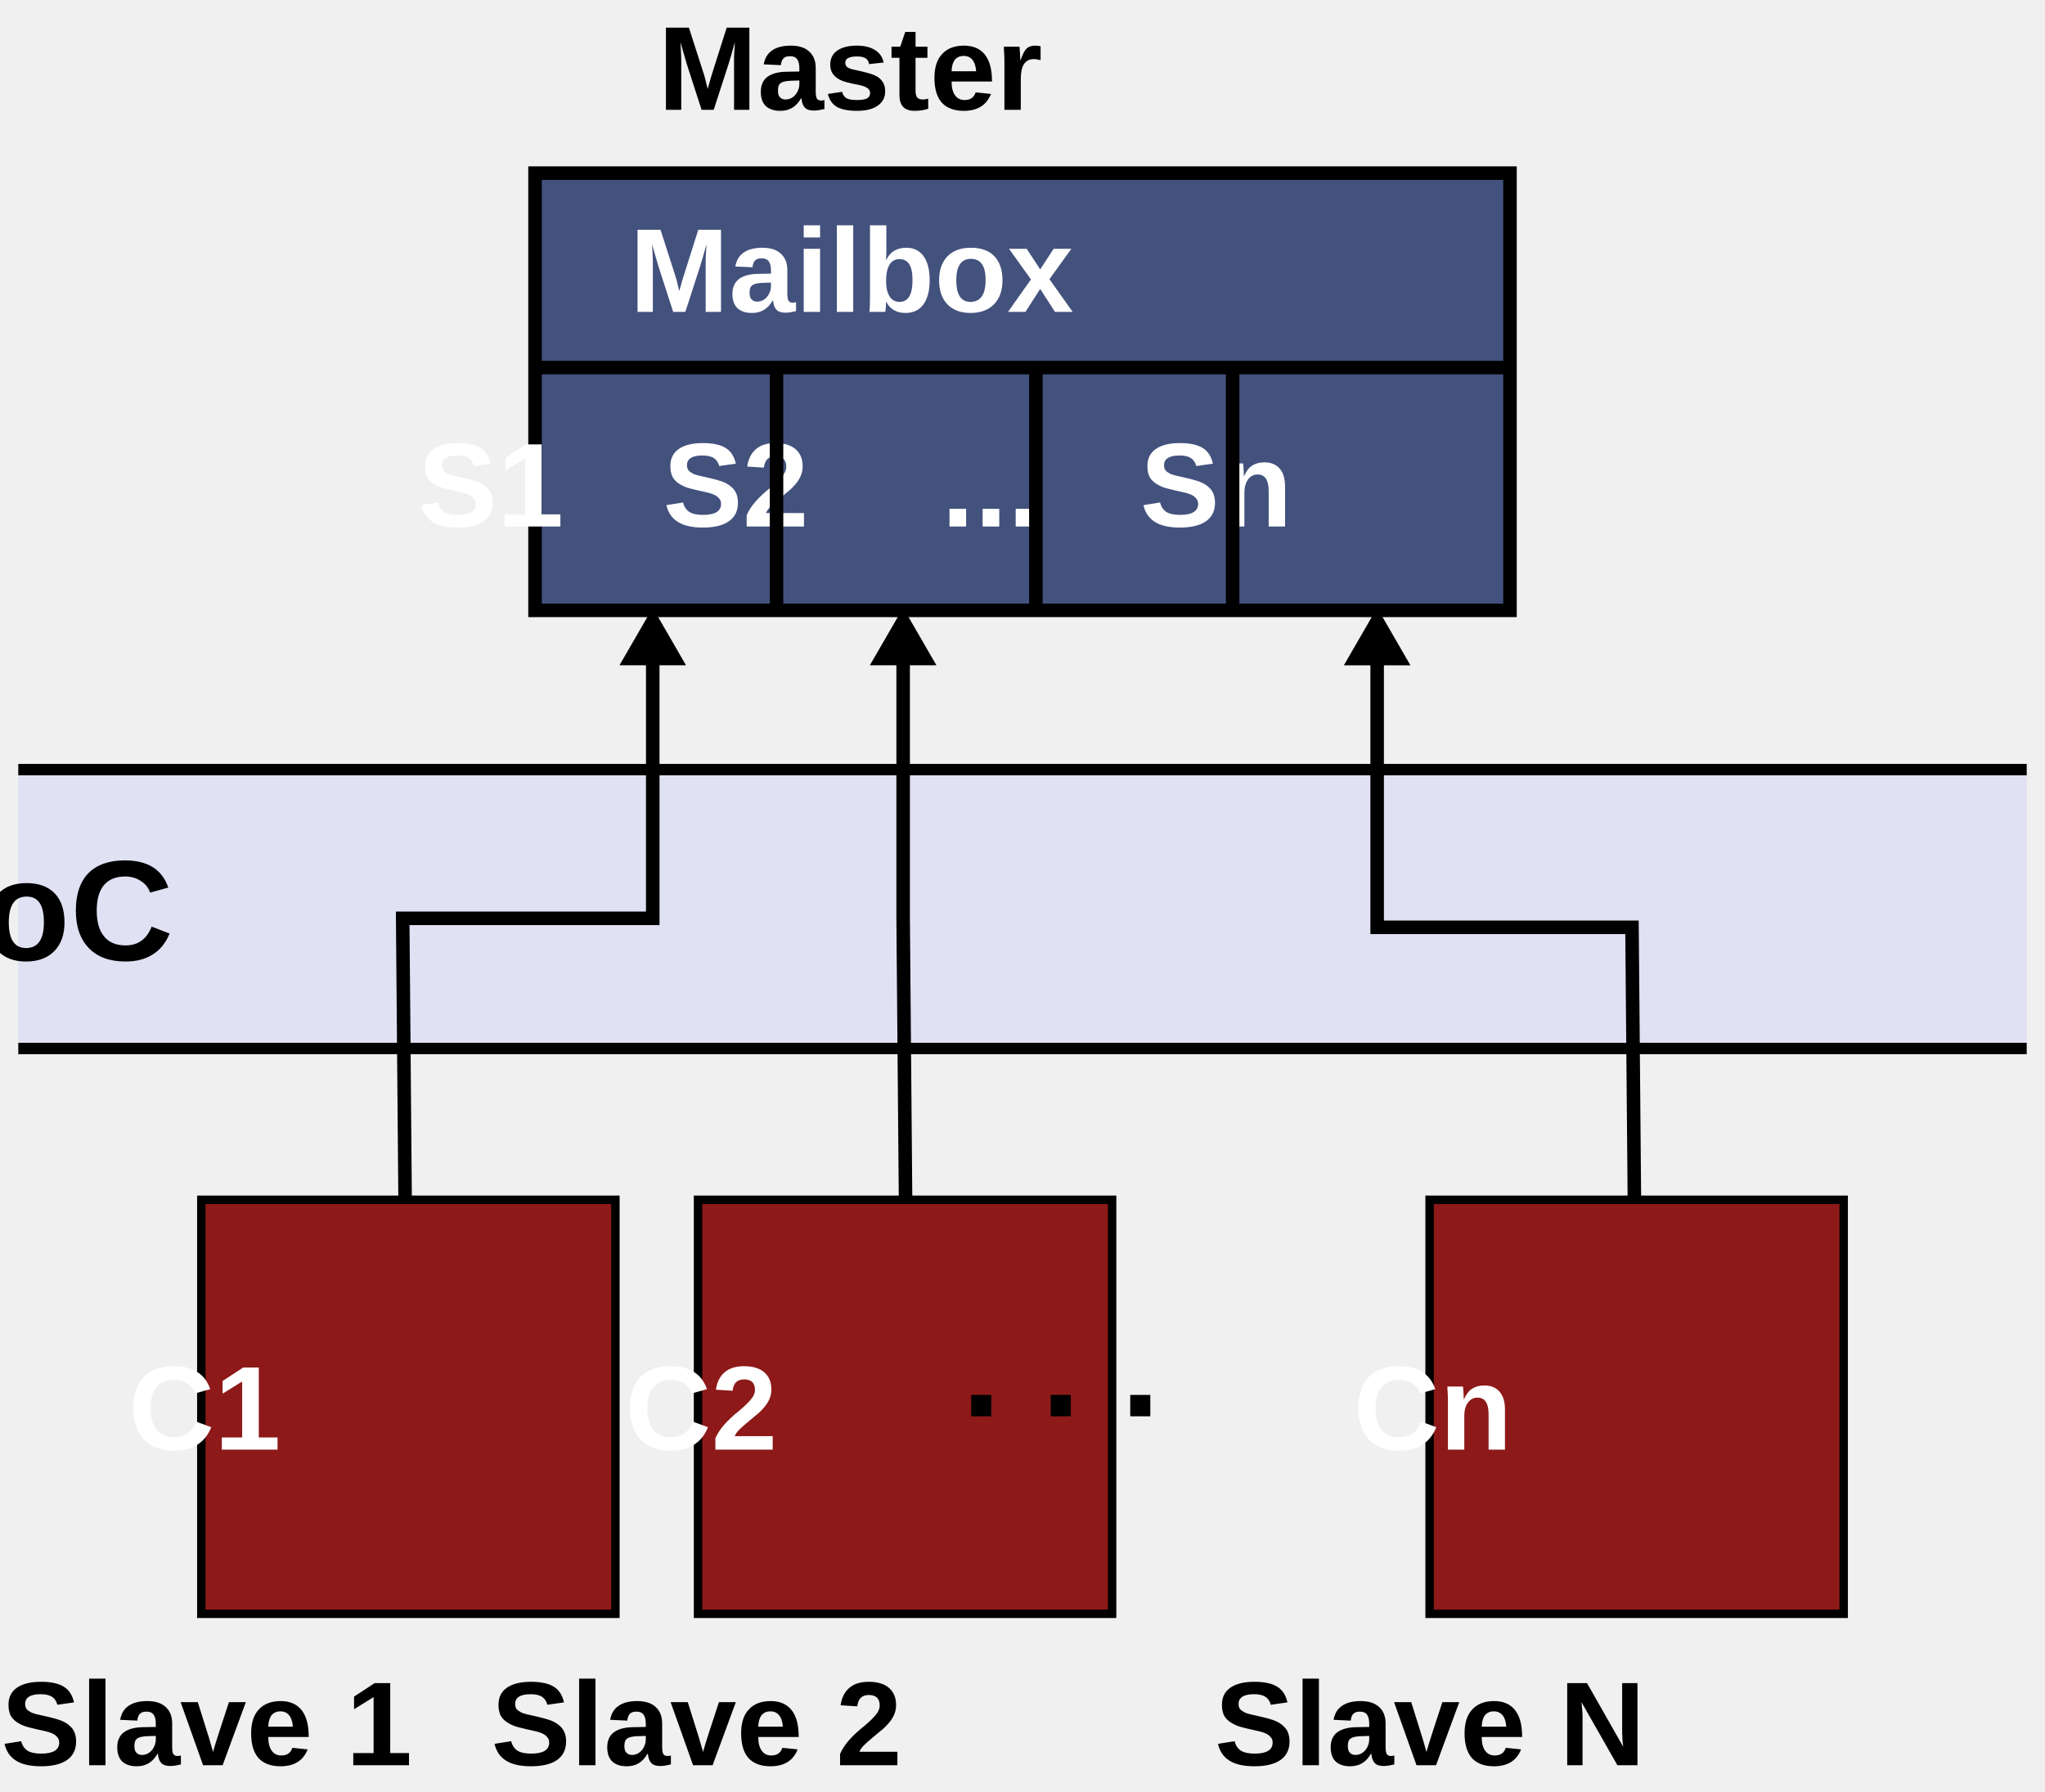
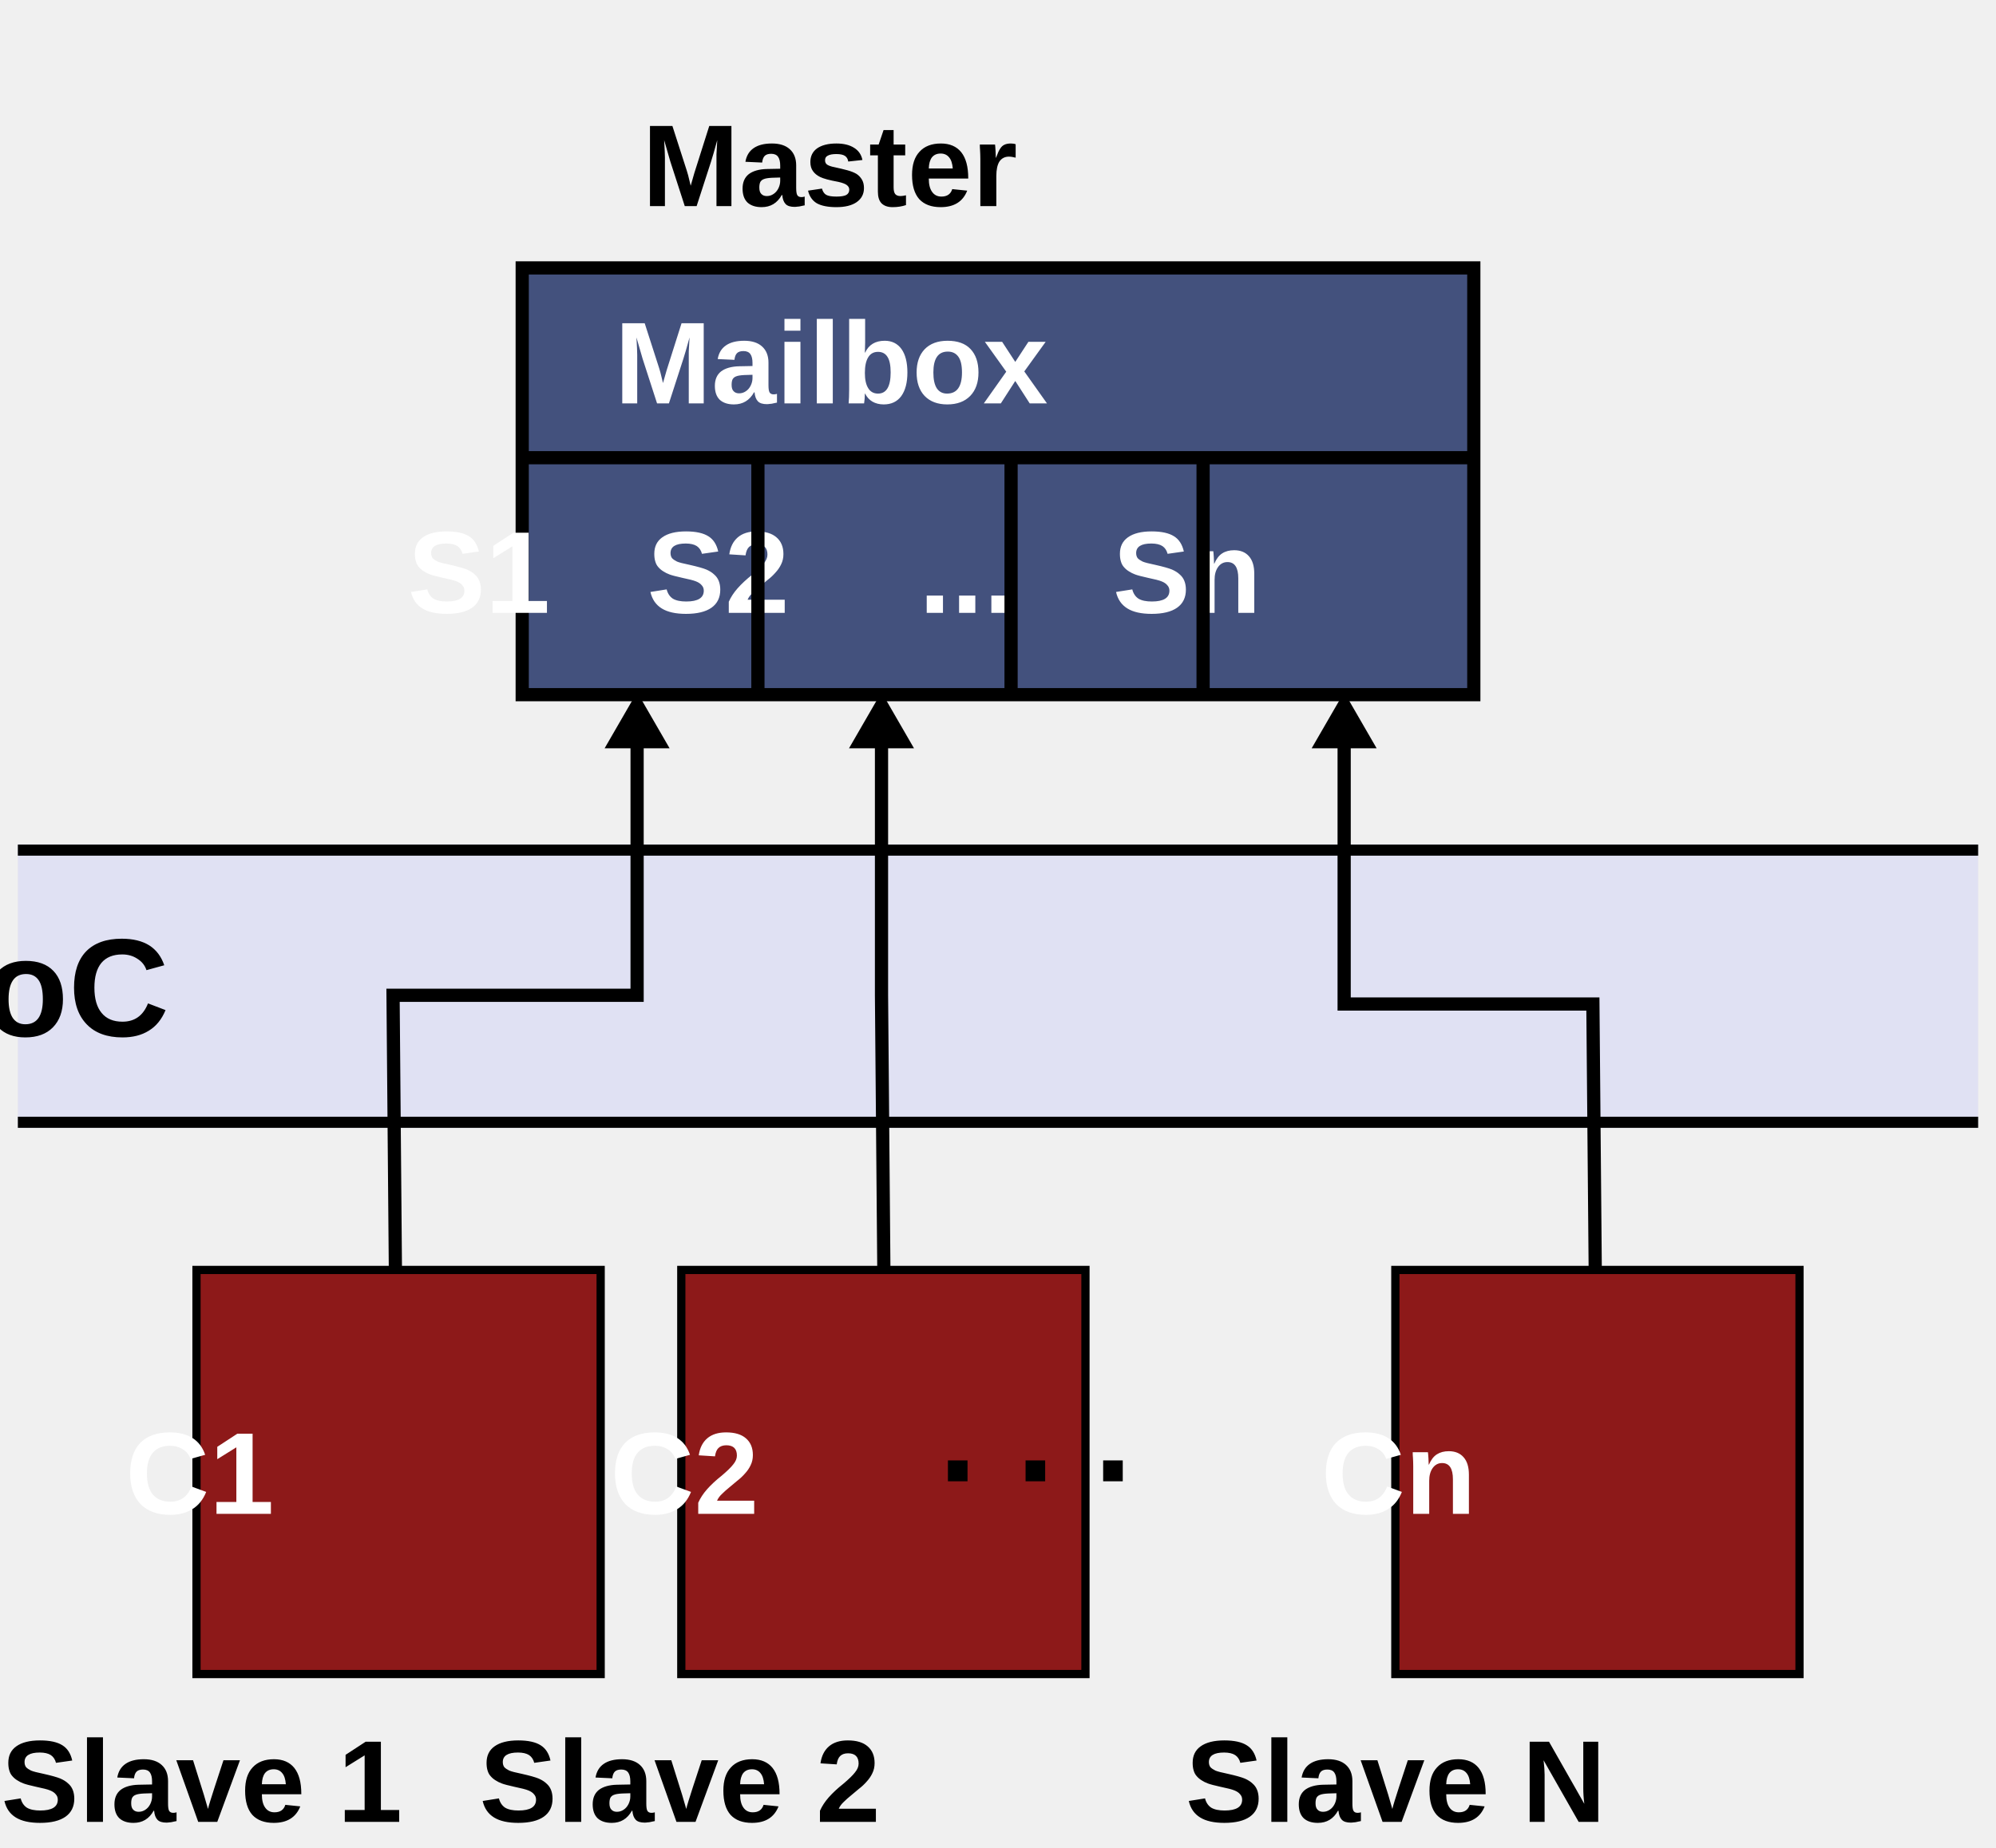
- <svg xmlns="http://www.w3.org/2000/svg" xmlns:ns1="http://www.openswatchbook.org/uri/2009/osb" width="121mm" height="106mm" viewBox="0 0 121 106" version="1.1" id="svg8">
+ <svg xmlns="http://www.w3.org/2000/svg" xmlns:ns1="http://www.openswatchbook.org/uri/2009/osb" width="121mm" height="112mm" viewBox="0 0 121 112" version="1.1" id="svg8">
  <defs id="defs2">
    <marker orient="auto" refY="0" refX="0" id="marker6441" style="overflow:visible">
      <path id="path6439" d="M 0,0 5,-5 -12.5,0 5,5 Z" style="fill:#000000;fill-opacity:1;fill-rule:evenodd;stroke:#000000;stroke-width:1pt;stroke-opacity:1" transform="matrix(0.8,0,0,0.8,10,0)" />
    </marker>
    <marker orient="auto" refY="0" refX="0" id="marker5866" style="overflow:visible">
      <path id="path5864" d="M 5.77,0 -2.88,5 V -5 Z" style="fill:#000000;fill-opacity:1;fill-rule:evenodd;stroke:#000000;stroke-width:1pt;stroke-opacity:1" transform="scale(0.4)" />
    </marker>
    <marker orient="auto" refY="0" refX="0" id="marker5862" style="overflow:visible">
      <path id="path5860" d="M 5.77,0 -2.88,5 V -5 Z" style="fill:#000000;fill-opacity:1;fill-rule:evenodd;stroke:#000000;stroke-width:1pt;stroke-opacity:1" transform="scale(0.4)" />
    </marker>
    <marker orient="auto" refY="0" refX="0" id="marker5858" style="overflow:visible">
      <path id="path5856" d="M 5.77,0 -2.88,5 V -5 Z" style="fill:#000000;fill-opacity:1;fill-rule:evenodd;stroke:#000000;stroke-width:1pt;stroke-opacity:1" transform="scale(0.4)" />
    </marker>
    <marker orient="auto" refY="0" refX="0" id="TriangleOutL" style="overflow:visible">
      <path id="path3096" d="M 5.77,0 -2.88,5 V -5 Z" style="fill:#000000;fill-opacity:1;fill-rule:evenodd;stroke:#000000;stroke-width:1pt;stroke-opacity:1" transform="scale(0.8)" />
    </marker>
    <marker orient="auto" refY="0" refX="0" id="TriangleOutM" style="overflow:visible">
      <path id="path3099" d="M 5.77,0 -2.88,5 V -5 Z" style="fill:#000000;fill-opacity:1;fill-rule:evenodd;stroke:#000000;stroke-width:1pt;stroke-opacity:1" transform="scale(0.4)" />
    </marker>
    <marker orient="auto" refY="0" refX="0" id="marker5850" style="overflow:visible">
      <path id="path5848" d="M 0,0 5,-5 -12.5,0 5,5 Z" style="fill:#000000;fill-opacity:1;fill-rule:evenodd;stroke:#000000;stroke-width:1pt;stroke-opacity:1" transform="matrix(-0.8,0,0,-0.8,-10,0)" />
    </marker>
    <linearGradient id="linearGradient9526" ns1:paint="solid">
      <stop style="stop-color:#ffffff;stop-opacity:1;" offset="0" id="stop9524" />
    </linearGradient>
    <marker style="overflow:visible" id="marker8080" refX="0" refY="0" orient="auto">
      <path transform="scale(0.8)" style="fill:#000000;fill-opacity:1;fill-rule:evenodd;stroke:#000000;stroke-width:1pt;stroke-opacity:1" d="M 5.77,0 -2.88,5 V -5 Z" id="path8078" />
    </marker>
    <marker style="overflow:visible" id="marker7624" refX="0" refY="0" orient="auto">
      <path transform="scale(0.8)" style="fill:#000000;fill-opacity:1;fill-rule:evenodd;stroke:#000000;stroke-width:1pt;stroke-opacity:1" d="M 5.77,0 -2.88,5 V -5 Z" id="path7622" />
    </marker>
    <marker orient="auto" refY="0" refX="0" id="Arrow2Lend" style="overflow:visible">
      <path id="path5519" style="fill:#000000;fill-opacity:1;fill-rule:evenodd;stroke:#000000;stroke-width:0.625;stroke-linejoin:round;stroke-opacity:1" d="M 8.719,4.034 -2.207,0.016 8.719,-4.002 c -1.745,2.372 -1.735,5.617 -6e-7,8.035 z" transform="matrix(-1.1,0,0,-1.1,-1.1,0)" />
    </marker>
    <marker orient="auto" refY="0" refX="0" id="Arrow1Lstart" style="overflow:visible">
      <path id="path5498" d="M 0,0 5,-5 -12.5,0 5,5 Z" style="fill:#000000;fill-opacity:1;fill-rule:evenodd;stroke:#000000;stroke-width:1pt;stroke-opacity:1" transform="matrix(0.8,0,0,0.8,10,0)" />
    </marker>
    <marker orient="auto" refY="0" refX="0" id="Arrow1Lend" style="overflow:visible">
      <path id="path5501" d="M 0,0 5,-5 -12.5,0 5,5 Z" style="fill:#000000;fill-opacity:1;fill-rule:evenodd;stroke:#000000;stroke-width:1pt;stroke-opacity:1" transform="matrix(-0.8,0,0,-0.8,-10,0)" />
    </marker>
    <linearGradient id="linearGradient4715" ns1:paint="solid">
      <stop style="stop-color:#000000;stop-opacity:1;" offset="0" id="stop4713" />
    </linearGradient>
    <linearGradient id="linearGradient4709" ns1:paint="solid">
      <stop style="stop-color:#000000;stop-opacity:1;" offset="0" id="stop4707" />
    </linearGradient>
    <linearGradient id="linearGradient4703" ns1:paint="solid">
      <stop style="stop-color:#000000;stop-opacity:1;" offset="0" id="stop4701" />
    </linearGradient>
    <linearGradient id="linearGradient4627" ns1:paint="solid">
      <stop style="stop-color:#000000;stop-opacity:1;" offset="0" id="stop4625" />
    </linearGradient>
    <marker style="overflow:visible" id="marker3397" refX="0" refY="0" orient="auto">
      <path transform="matrix(0.8,0,0,0.8,10,0)" style="fill:#000000;fill-opacity:1;fill-rule:evenodd;stroke:#000000;stroke-width:1pt;stroke-opacity:1" d="M 0,0 5,-5 -12.5,0 5,5 Z" id="path3395" />
    </marker>
    <marker orient="auto" refY="0" refX="0" id="marker3393" style="overflow:visible">
      <path id="path3391" d="M 0,0 5,-5 -12.5,0 5,5 Z" style="fill:#000000;fill-opacity:1;fill-rule:evenodd;stroke:#000000;stroke-width:1pt;stroke-opacity:1" transform="matrix(0.8,0,0,0.8,10,0)" />
    </marker>
    <marker orient="auto" refY="0" refX="0" id="marker8080-7" style="overflow:visible">
      <path id="path8078-7" d="M 5.77,0 -2.88,5 V -5 Z" style="fill:#000000;fill-opacity:1;fill-rule:evenodd;stroke:#000000;stroke-width:1pt;stroke-opacity:1" transform="scale(0.8)" />
    </marker>
    <marker orient="auto" refY="0" refX="0" id="marker7624-2" style="overflow:visible">
      <path id="path7622-0" d="M 5.77,0 -2.88,5 V -5 Z" style="fill:#000000;fill-opacity:1;fill-rule:evenodd;stroke:#000000;stroke-width:1pt;stroke-opacity:1" transform="scale(0.8)" />
    </marker>
    <marker style="overflow:visible" id="Arrow2Lend-9" refX="0" refY="0" orient="auto">
      <path transform="matrix(-1.1,0,0,-1.1,-1.1,0)" d="M 8.719,4.034 -2.207,0.016 8.719,-4.002 c -1.745,2.372 -1.735,5.617 -6e-7,8.035 z" style="fill:#000000;fill-opacity:1;fill-rule:evenodd;stroke:#000000;stroke-width:0.625;stroke-linejoin:round;stroke-opacity:1" id="path5519-0" />
    </marker>
    <marker style="overflow:visible" id="Arrow1Lstart-7" refX="0" refY="0" orient="auto">
      <path transform="matrix(0.8,0,0,0.8,10,0)" style="fill:#000000;fill-opacity:1;fill-rule:evenodd;stroke:#000000;stroke-width:1pt;stroke-opacity:1" d="M 0,0 5,-5 -12.5,0 5,5 Z" id="path5498-1" />
    </marker>
    <marker style="overflow:visible" id="Arrow1Lend-6" refX="0" refY="0" orient="auto">
      <path transform="matrix(-0.8,0,0,-0.8,-10,0)" style="fill:#000000;fill-opacity:1;fill-rule:evenodd;stroke:#000000;stroke-width:1pt;stroke-opacity:1" d="M 0,0 5,-5 -12.5,0 5,5 Z" id="path5501-0" />
    </marker>
  </defs>
-   <g id="layer1" transform="translate(0,-191)">
+   <g id="layer1" transform="translate(0,-185)">
    <g id="g4291" transform="translate(-29.5,5.29375)">
      <rect y="230.9" x="30.583" height="17.201" width="118.834" id="rect9512" style="fill:#e0e1f3;fill-opacity:1;fill-rule:nonzero;stroke:none;stroke-width:1.124;stroke-linecap:butt;stroke-linejoin:miter;stroke-miterlimit:4;stroke-dasharray:none;stroke-opacity:1;paint-order:stroke fill markers" />
      <text id="text9522" y="242.53" x="40.692" style="font-style:normal;font-weight:normal;font-size:10.583px;line-height:1.25;font-family:sans-serif;letter-spacing:0px;word-spacing:0px;fill:#000000;fill-opacity:1;stroke:none;stroke-width:0.265" xml:space="preserve">
        <tspan id="tspan9520" style="font-style:normal;font-variant:normal;font-weight:bold;font-stretch:normal;font-size:8.467px;font-family:Arial;-inkscape-font-specification:'Arial, Bold';font-variant-ligatures:normal;font-variant-caps:normal;font-variant-numeric:normal;font-feature-settings:normal;text-align:center;writing-mode:lr-tb;text-anchor:middle;fill:#000000;fill-opacity:1;stroke-width:0.265" y="242.53" x="40.692">NoC</tspan>
      </text>
      <path id="path9532" d="M 30.583,247.751 H 149.417" style="fill:none;stroke:#000000;stroke-width:0.673;stroke-linecap:butt;stroke-linejoin:miter;stroke-miterlimit:4;stroke-dasharray:none;stroke-opacity:1" />
      <path style="fill:none;stroke:#000000;stroke-width:0.673;stroke-linecap:butt;stroke-linejoin:miter;stroke-miterlimit:4;stroke-dasharray:none;stroke-opacity:1" d="M 30.583,231.249 H 149.417" id="path9534" />
      <rect y="195.95" x="61.157" height="25.875" width="57.687" id="rect4659" style="fill:#43517d;fill-opacity:1;fill-rule:nonzero;stroke:#000000;stroke-width:0.8;stroke-miterlimit:4;stroke-dasharray:none;stroke-opacity:1" />
      <text id="text5383" y="192.206" x="89.437" style="font-style:normal;font-weight:normal;font-size:10.583px;line-height:1.25;font-family:sans-serif;letter-spacing:0px;word-spacing:0px;fill:#000000;fill-opacity:1;stroke:none;stroke-width:0.265" xml:space="preserve">
        <tspan id="tspan5385" style="font-style:normal;font-variant:normal;font-weight:bold;font-stretch:normal;font-size:7.056px;font-family:Arial;-inkscape-font-specification:'Arial, Bold';font-variant-ligatures:normal;font-variant-caps:normal;font-variant-numeric:normal;font-feature-settings:normal;text-align:center;writing-mode:lr-tb;text-anchor:middle;fill:#000000;fill-opacity:1;stroke-width:0.265" y="192.206" x="89.437">Master</tspan>
      </text>
      <text id="text15714" y="204.164" x="89.518" style="font-style:normal;font-weight:normal;font-size:10.583px;line-height:1.25;font-family:sans-serif;letter-spacing:0px;word-spacing:0px;fill:#000000;fill-opacity:1;stroke:none;stroke-width:0.265" xml:space="preserve">
        <tspan id="tspan15712" style="font-style:normal;font-variant:normal;font-weight:bold;font-stretch:normal;font-size:7.056px;font-family:Arial;-inkscape-font-specification:'Arial, Bold';font-variant-ligatures:normal;font-variant-caps:normal;font-variant-numeric:normal;font-feature-settings:normal;text-align:center;writing-mode:lr-tb;text-anchor:middle;fill:#ffffff;fill-opacity:1;stroke-width:0.265" y="204.164" x="89.518">Mailbox</tspan>
      </text>
      <text xml:space="preserve" style="font-style:normal;font-weight:normal;font-size:10.583px;line-height:1.25;font-family:sans-serif;letter-spacing:0px;word-spacing:0px;fill:#000000;fill-opacity:1;stroke:none;stroke-width:0.265" x="89.723" y="216.864" id="text15718">
        <tspan x="89.723" y="216.864" style="font-style:normal;font-variant:normal;font-weight:bold;font-stretch:normal;font-size:7.056px;font-family:Arial;-inkscape-font-specification:'Arial, Bold';font-variant-ligatures:normal;font-variant-caps:normal;font-variant-numeric:normal;font-feature-settings:normal;text-align:center;writing-mode:lr-tb;text-anchor:middle;fill:#ffffff;fill-opacity:1;stroke-width:0.265" id="tspan15716">S1   S2    ...   Sn</tspan>
      </text>
      <path style="fill:none;stroke:#000000;stroke-width:0.8;stroke-linecap:butt;stroke-linejoin:miter;stroke-miterlimit:4;stroke-dasharray:none;stroke-opacity:1" d="M 60.89,207.457 H 118.577" id="path5721" />
      <path style="fill:none;stroke:#000000;stroke-width:0.8;stroke-linecap:butt;stroke-linejoin:miter;stroke-miterlimit:4;stroke-dasharray:none;stroke-opacity:1" d="m 75.446,207.211 v 14.613" id="path5723" />
      <path id="path5725" d="m 90.792,207.211 v 14.613" style="fill:none;stroke:#000000;stroke-width:0.8;stroke-linecap:butt;stroke-linejoin:miter;stroke-miterlimit:4;stroke-dasharray:none;stroke-opacity:1" />
      <path style="fill:none;stroke:#000000;stroke-width:0.8;stroke-linecap:butt;stroke-linejoin:miter;stroke-miterlimit:4;stroke-dasharray:none;stroke-opacity:1" d="m 102.433,207.211 v 14.613" id="path5727" />
      <text id="text5731" y="214.992" x="102.078" style="font-style:normal;font-weight:normal;font-size:10.583px;line-height:1.25;font-family:sans-serif;letter-spacing:0px;word-spacing:0px;fill:#000000;fill-opacity:1;stroke:none;stroke-width:0.265" xml:space="preserve">
        <tspan style="stroke-width:0.265" y="224.356" x="102.078" id="tspan5729" />
      </text>
      <path id="path5835" d="m 53.482,258.167 -0.155,-18.116 h 14.795 v -16.11" style="fill:none;stroke:#000000;stroke-width:0.8;stroke-linecap:butt;stroke-linejoin:miter;stroke-miterlimit:4;stroke-dasharray:none;stroke-opacity:1;marker-end:url(#marker5858)" />
      <path style="fill:none;stroke:#000000;stroke-width:0.8;stroke-linecap:butt;stroke-linejoin:miter;stroke-miterlimit:4;stroke-dasharray:none;stroke-opacity:1;marker-end:url(#marker5862)" d="m 83.093,258.167 -0.155,-18.116 v 0 -16.11" id="path5840" />
      <path id="path5846" d="m 126.218,258.167 -0.155,-17.586 h -15.079 v -16.639" style="fill:none;stroke:#000000;stroke-width:0.8;stroke-linecap:butt;stroke-linejoin:miter;stroke-miterlimit:4;stroke-dasharray:none;stroke-opacity:1;marker-end:url(#marker5866)" />
      <g transform="translate(-15.41425,-1.5875)" id="g4250">
        <rect y="258.292" x="56.826" height="24.501" width="24.501" id="rect15732" style="fill:#8d1919;fill-opacity:1;fill-rule:nonzero;stroke:#000000;stroke-width:0.499;stroke-miterlimit:4;stroke-dasharray:none;stroke-opacity:1" />
        <text xml:space="preserve" style="font-style:normal;font-weight:normal;font-size:10.583px;line-height:1.25;font-family:sans-serif;letter-spacing:0px;word-spacing:0px;fill:#000000;fill-opacity:1;stroke:none;stroke-width:0.265" x="69.402" y="273.078" id="text15740">
          <tspan x="69.402" y="273.078" style="font-style:normal;font-variant:normal;font-weight:bold;font-stretch:normal;font-size:7.056px;font-family:Arial;-inkscape-font-specification:'Arial, Bold';font-variant-ligatures:normal;font-variant-caps:normal;font-variant-numeric:normal;font-feature-settings:normal;text-align:center;writing-mode:lr-tb;text-anchor:middle;fill:#ffffff;fill-opacity:1;stroke-width:0.265" id="tspan15738">C1</tspan>
        </text>
        <text id="text15760" y="291.755" x="69.524" style="font-style:normal;font-weight:normal;font-size:10.583px;line-height:1.25;font-family:sans-serif;letter-spacing:0px;word-spacing:0px;fill:#000000;fill-opacity:1;stroke:none;stroke-width:0.265" xml:space="preserve">
          <tspan id="tspan15758" style="font-style:normal;font-variant:normal;font-weight:bold;font-stretch:normal;font-size:7.056px;font-family:Arial;-inkscape-font-specification:'Arial, Bold';font-variant-ligatures:normal;font-variant-caps:normal;font-variant-numeric:normal;font-feature-settings:normal;text-align:center;writing-mode:lr-tb;text-anchor:middle;fill:#000000;fill-opacity:1;stroke-width:0.265" y="291.755" x="69.524">Slave 1</tspan>
        </text>
        <text xml:space="preserve" style="font-style:normal;font-weight:normal;font-size:10.583px;line-height:1.25;font-family:sans-serif;letter-spacing:0px;word-spacing:0px;fill:#000000;fill-opacity:1;stroke:none;stroke-width:0.265" x="98.517" y="291.755" id="text5741">
          <tspan x="98.517" y="291.755" style="font-style:normal;font-variant:normal;font-weight:bold;font-stretch:normal;font-size:7.056px;font-family:Arial;-inkscape-font-specification:'Arial, Bold';font-variant-ligatures:normal;font-variant-caps:normal;font-variant-numeric:normal;font-feature-settings:normal;text-align:center;writing-mode:lr-tb;text-anchor:middle;fill:#000000;fill-opacity:1;stroke-width:0.265" id="tspan5739">Slave 2</tspan>
        </text>
        <rect style="fill:#8d1919;fill-opacity:1;fill-rule:nonzero;stroke:#000000;stroke-width:0.499;stroke-miterlimit:4;stroke-dasharray:none;stroke-opacity:1" id="rect5753" width="24.501" height="24.501" x="86.215" y="258.292" />
        <text id="text5757" y="273.078" x="98.791" style="font-style:normal;font-weight:normal;font-size:10.583px;line-height:1.25;font-family:sans-serif;letter-spacing:0px;word-spacing:0px;fill:#000000;fill-opacity:1;stroke:none;stroke-width:0.265" xml:space="preserve">
          <tspan id="tspan5755" style="font-style:normal;font-variant:normal;font-weight:bold;font-stretch:normal;font-size:7.056px;font-family:Arial;-inkscape-font-specification:'Arial, Bold';font-variant-ligatures:normal;font-variant-caps:normal;font-variant-numeric:normal;font-feature-settings:normal;text-align:center;writing-mode:lr-tb;text-anchor:middle;fill:#ffffff;fill-opacity:1;stroke-width:0.265" y="273.078" x="98.791">C2</tspan>
        </text>
        <text id="text5751" y="291.755" x="141.909" style="font-style:normal;font-weight:normal;font-size:10.583px;line-height:1.25;font-family:sans-serif;letter-spacing:0px;word-spacing:0px;fill:#000000;fill-opacity:1;stroke:none;stroke-width:0.265" xml:space="preserve">
          <tspan id="tspan5749" style="font-style:normal;font-variant:normal;font-weight:bold;font-stretch:normal;font-size:7.056px;font-family:Arial;-inkscape-font-specification:'Arial, Bold';font-variant-ligatures:normal;font-variant-caps:normal;font-variant-numeric:normal;font-feature-settings:normal;text-align:center;writing-mode:lr-tb;text-anchor:middle;fill:#000000;fill-opacity:1;stroke-width:0.265" y="291.755" x="141.909">Slave N</tspan>
        </text>
        <rect y="258.292" x="129.502" height="24.501" width="24.501" id="rect5759" style="fill:#8d1919;fill-opacity:1;fill-rule:nonzero;stroke:#000000;stroke-width:0.499;stroke-miterlimit:4;stroke-dasharray:none;stroke-opacity:1" />
        <text xml:space="preserve" style="font-style:normal;font-weight:normal;font-size:10.583px;line-height:1.25;font-family:sans-serif;letter-spacing:0px;word-spacing:0px;fill:#000000;fill-opacity:1;stroke:none;stroke-width:0.265" x="142.077" y="273.078" id="text5763">
          <tspan x="142.077" y="273.078" style="font-style:normal;font-variant:normal;font-weight:bold;font-stretch:normal;font-size:7.056px;font-family:Arial;-inkscape-font-specification:'Arial, Bold';font-variant-ligatures:normal;font-variant-caps:normal;font-variant-numeric:normal;font-feature-settings:normal;text-align:center;writing-mode:lr-tb;text-anchor:middle;fill:#ffffff;fill-opacity:1;stroke-width:0.265" id="tspan5761">Cn</tspan>
        </text>
        <text id="text5870" y="271.105" x="120.067" style="font-style:normal;font-weight:normal;font-size:10.583px;line-height:1.25;font-family:sans-serif;letter-spacing:0px;word-spacing:0px;fill:#000000;fill-opacity:1;stroke:none;stroke-width:0.265" xml:space="preserve">
          <tspan id="tspan5868" style="font-style:normal;font-variant:normal;font-weight:bold;font-stretch:normal;font-size:8.467px;font-family:Arial;-inkscape-font-specification:'Arial, Bold';font-variant-ligatures:normal;font-variant-caps:normal;font-variant-numeric:normal;font-feature-settings:normal;text-align:center;writing-mode:lr-tb;text-anchor:middle;fill:#000000;fill-opacity:1;stroke-width:0.265" y="271.105" x="120.067">. . .</tspan>
        </text>
      </g>
    </g>
  </g>
</svg>
